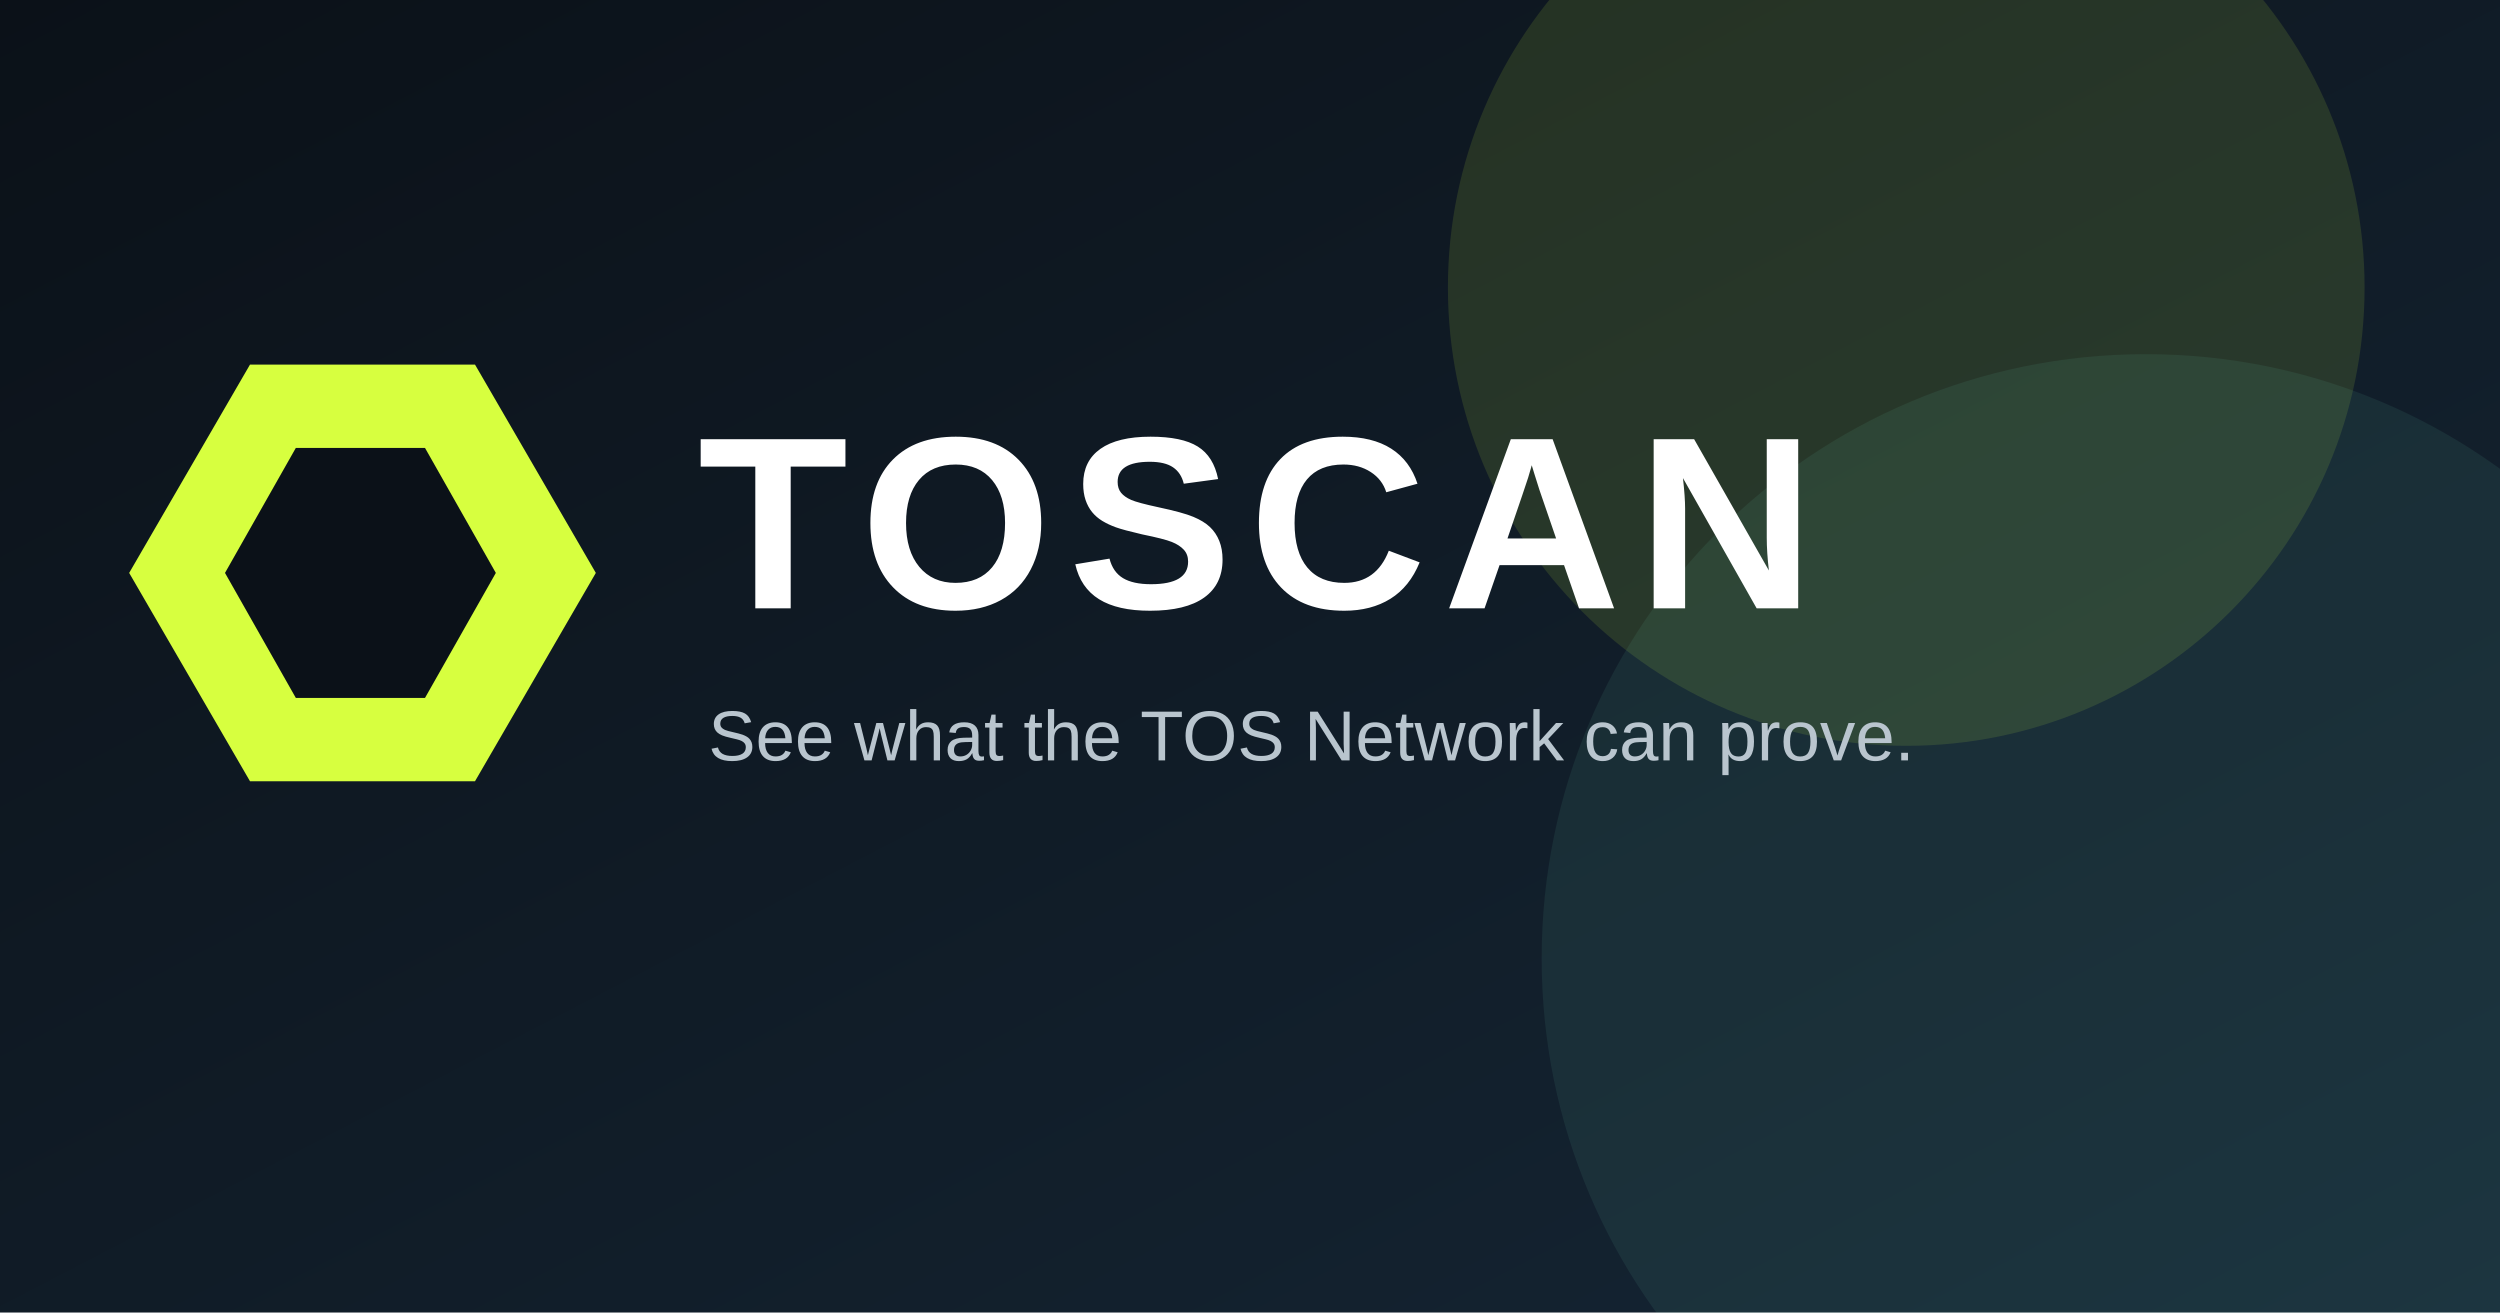
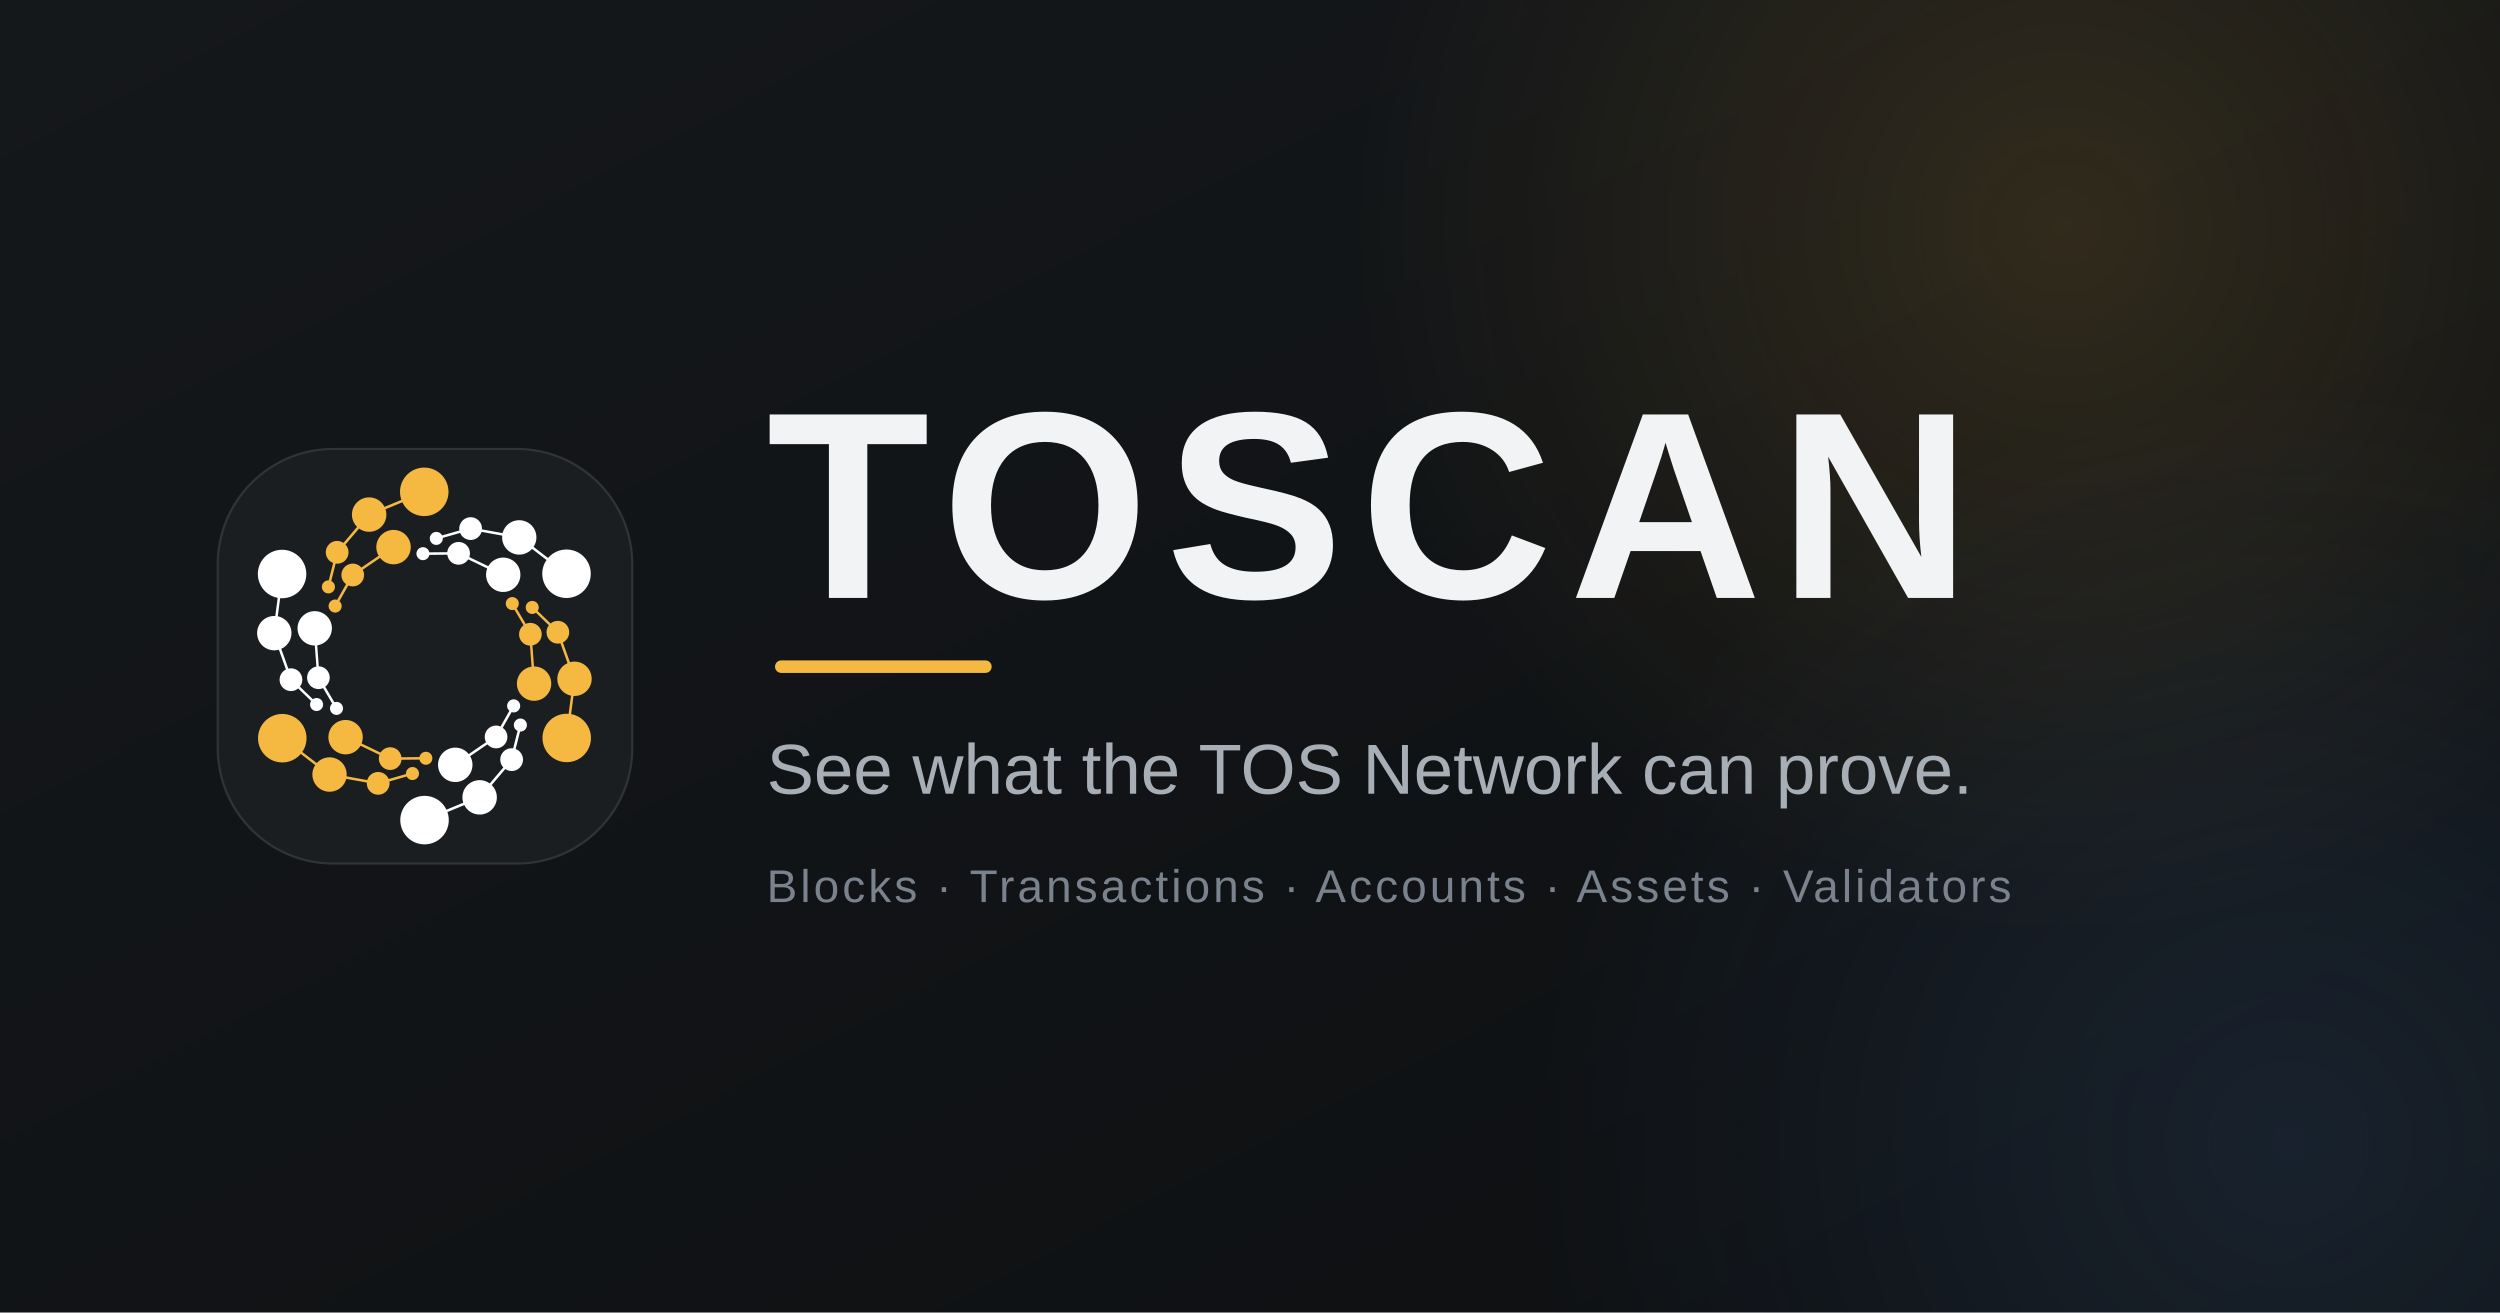
<svg xmlns="http://www.w3.org/2000/svg" width="1200" height="630" viewBox="0 0 1200 630" role="img" aria-labelledby="title desc">
  <defs>
-     <linearGradient id="g" x1="0" y1="0" x2="1" y2="1">
-       <stop stop-color="#0b1118" />
-       <stop offset="1" stop-color="#152635" />
+     <linearGradient id="bg" x1="0" y1="0" x2="1" y2="1">
+       <stop offset="0" stop-color="#15181b" />
+       <stop offset="1" stop-color="#0d0f11" />
    </linearGradient>
+     <radialGradient id="warm" cx=".5" cy=".5" r=".5">
+       <stop offset="0" stop-color="#F5B942" stop-opacity=".14" />
+       <stop offset="1" stop-color="#F5B942" stop-opacity="0" />
+     </radialGradient>
+     <radialGradient id="cool" cx=".5" cy=".5" r=".5">
+       <stop offset="0" stop-color="#62a4f5" stop-opacity=".12" />
+       <stop offset="1" stop-color="#62a4f5" stop-opacity="0" />
+     </radialGradient>
+     <style>
+       .st0{fill:#FFFFFF;} .st1{fill:#F5B942;}
+       text{font-family:Arial,Helvetica,sans-serif;}
+     </style>
  </defs>
-   <rect width="1200" height="630" fill="url(#g)" />
-   <circle cx="915" cy="138" r="220" fill="#d7ff3f" opacity=".12" />
-   <circle cx="1030" cy="460" r="290" fill="#75e8c4" opacity=".08" />
-   <path d="M120 175h108l58 100-58 100H120L62 275z" fill="#d7ff3f" />
-   <path d="M142 215h62l34 60-34 60h-62l-34-60z" fill="#0b1118" />
-   <text x="335" y="292" fill="#fff" font-family="Arial,Helvetica,sans-serif" font-size="118" font-weight="800" letter-spacing="8">TOSCAN</text>
-   <text x="340" y="365" fill="#b9c5ce" font-family="Arial,Helvetica,sans-serif" font-size="34">See what the TOS Network can prove.</text>
+   <rect width="1200" height="630" fill="url(#bg)" />
+   <circle cx="990" cy="110" r="340" fill="url(#warm)" />
+   <circle cx="1100" cy="550" r="370" fill="url(#cool)" />
+   <rect x="104" y="215" width="200" height="200" rx="55.6" fill="#1b1e21" />
+   <rect x="104.5" y="215.5" width="199" height="199" rx="55.6" fill="none" stroke="#ffffff" stroke-opacity=".10" />
+   <g transform="translate(104 215) scale(3.125) translate(2.65 2.70) scale(0.9143)">
+     <g id="XMLID_986_">
+       <g id="XMLID_1606_">
+         <path id="XMLID_1610_" class="st0" d="M42.8,16.81c0.86-1.35,2.64-1.74,3.99-0.89c1.35,0.86,1.74,2.64,0.89,3.99    c-0.86,1.35-2.64,1.74-3.99,0.89c-1.19-0.76-1.63-2.23-1.14-3.5l-3.18-1.53c0,0,0,0.01-0.01,0.01c-0.57,0.89-1.75,1.15-2.64,0.59    c-0.5-0.32-0.8-0.83-0.87-1.38l-3.02,0.03c-0.03,0.13-0.07,0.26-0.15,0.38c-0.33,0.51-1,0.66-1.51,0.34    c-0.51-0.33-0.66-1-0.34-1.51c0.33-0.51,1-0.66,1.51-0.34c0.26,0.17,0.43,0.42,0.48,0.7l3.02-0.03c0.03-0.29,0.12-0.57,0.29-0.83    c0.57-0.89,1.75-1.15,2.64-0.59c0.76,0.49,1.06,1.43,0.78,2.25l3.18,1.53C42.76,16.88,42.78,16.85,42.8,16.81z" />
+         <path id="XMLID_1608_" class="st0" d="M45.17,11.23c0.47-1.53,2.09-2.38,3.61-1.91c1.53,0.47,2.38,2.09,1.91,3.61    c-0.08,0.27-0.2,0.51-0.35,0.74l2.43,1.87c1.02-1.2,2.7-1.74,4.3-1.25c2.15,0.66,3.36,2.94,2.7,5.09    c-0.66,2.15-2.94,3.36-5.09,2.7c-2.15-0.66-3.36-2.94-2.7-5.09c0.12-0.41,0.31-0.78,0.54-1.11l-2.43-1.87    c-0.73,0.81-1.89,1.18-3,0.84c-1.34-0.41-2.17-1.72-2.02-3.07l-3.47-0.63c0,0,0,0.01,0,0.01c-0.31,1.01-1.38,1.58-2.39,1.27    c-0.57-0.18-1-0.59-1.21-1.1l-2.91,0.83c0.01,0.13,0,0.27-0.04,0.41c-0.18,0.58-0.79,0.9-1.37,0.73c-0.58-0.18-0.9-0.79-0.73-1.37    c0.18-0.58,0.79-0.9,1.37-0.73c0.29,0.09,0.52,0.29,0.65,0.55l2.91-0.83c-0.05-0.28-0.03-0.58,0.06-0.88    c0.31-1.01,1.38-1.58,2.39-1.27c0.87,0.27,1.4,1.09,1.34,1.96l3.47,0.63C45.15,11.31,45.16,11.27,45.17,11.23z" />
+       </g>
+       <g id="XMLID_1602_">
+         <path id="XMLID_1605_" class="st1" d="M50.55,33.76c1.59,0.07,2.83,1.42,2.76,3.01c-0.07,1.59-1.42,2.83-3.01,2.76    c-1.59-0.07-2.83-1.42-2.76-3.01c0.06-1.41,1.12-2.53,2.46-2.73l-0.26-3.52c0,0-0.01,0-0.01,0c-1.06-0.05-1.87-0.94-1.83-1.99    c0.03-0.59,0.32-1.11,0.76-1.45l-1.53-2.6c-0.13,0.04-0.27,0.07-0.41,0.06c-0.61-0.03-1.07-0.54-1.05-1.14    c0.03-0.61,0.54-1.07,1.14-1.05c0.61,0.03,1.07,0.54,1.05,1.14c-0.01,0.31-0.15,0.58-0.37,0.77l1.53,2.6    c0.26-0.12,0.56-0.18,0.86-0.17c1.06,0.05,1.87,0.94,1.83,1.99c-0.04,0.91-0.7,1.63-1.56,1.8l0.26,3.52    C50.47,33.76,50.51,33.76,50.55,33.76z" />
+         <path id="XMLID_1604_" class="st1" d="M56.57,33.02c1.56-0.36,3.11,0.62,3.46,2.17c0.36,1.56-0.62,3.11-2.17,3.46    c-0.27,0.06-0.54,0.08-0.81,0.07l-0.4,3.04c1.55,0.29,2.85,1.47,3.23,3.1c0.5,2.19-0.87,4.38-3.06,4.88    c-2.19,0.5-4.38-0.87-4.88-3.06c-0.5-2.19,0.87-4.38,3.06-4.88c0.41-0.09,0.83-0.12,1.23-0.09l0.4-3.04    c-1.07-0.22-1.97-1.05-2.23-2.18c-0.31-1.37,0.41-2.74,1.65-3.29l-1.19-3.32c0,0-0.01,0-0.01,0c-1.03,0.24-2.06-0.41-2.29-1.44    c-0.13-0.58,0.01-1.16,0.35-1.6l-2.17-2.1c-0.11,0.08-0.24,0.13-0.38,0.17c-0.59,0.14-1.18-0.23-1.31-0.82    c-0.14-0.59,0.23-1.18,0.82-1.31c0.59-0.14,1.18,0.23,1.31,0.82c0.07,0.3,0.01,0.6-0.15,0.84l2.17,2.1    c0.22-0.18,0.49-0.32,0.79-0.39c1.03-0.24,2.06,0.41,2.29,1.44c0.2,0.88-0.24,1.76-1.02,2.14l1.19,3.32    C56.49,33.04,56.53,33.03,56.57,33.02z" />
+       </g>
+       <g id="XMLID_1324_">
+         <path id="XMLID_1601_" class="st0" d="M39.75,48.95c0.74,1.42,0.19,3.16-1.23,3.9c-1.42,0.74-3.16,0.19-3.9-1.23    c-0.74-1.42-0.19-3.16,1.23-3.9c1.25-0.65,2.75-0.3,3.6,0.76l2.91-1.99c0,0,0-0.01-0.01-0.01c-0.49-0.94-0.12-2.09,0.81-2.58    c0.53-0.27,1.13-0.28,1.63-0.06l1.49-2.63c-0.1-0.09-0.19-0.2-0.26-0.32c-0.28-0.54-0.07-1.2,0.47-1.48    c0.54-0.28,1.2-0.07,1.48,0.47c0.28,0.54,0.07,1.2-0.47,1.48c-0.27,0.14-0.58,0.16-0.85,0.07l-1.49,2.63    c0.23,0.17,0.43,0.39,0.57,0.66c0.49,0.94,0.12,2.09-0.81,2.58c-0.8,0.42-1.77,0.21-2.33-0.45l-2.92,1.99    C39.71,48.88,39.73,48.91,39.75,48.95z" />
+         <path id="XMLID_1600_" class="st0" d="M43.4,53.79c1.09,1.17,1.02,3-0.15,4.08c-1.17,1.09-3,1.02-4.08-0.15    c-0.19-0.2-0.34-0.43-0.46-0.67l-2.84,1.17c0.52,1.48,0.16,3.2-1.07,4.34c-1.65,1.53-4.23,1.44-5.76-0.21    c-1.53-1.65-1.44-4.23,0.21-5.76c1.65-1.53,4.23-1.44,5.76,0.21c0.29,0.31,0.52,0.66,0.69,1.02l2.83-1.17    c-0.34-1.04-0.08-2.23,0.78-3.02c1.03-0.96,2.57-1.02,3.67-0.22l2.28-2.69c0,0-0.01,0-0.01-0.01c-0.72-0.77-0.67-1.98,0.1-2.7    c0.44-0.41,1.01-0.57,1.56-0.49l0.74-2.93c-0.12-0.06-0.24-0.14-0.33-0.24c-0.41-0.44-0.39-1.14,0.06-1.55    c0.44-0.41,1.14-0.39,1.55,0.06c0.41,0.44,0.39,1.14-0.06,1.55c-0.23,0.21-0.52,0.31-0.8,0.29l-0.74,2.93    c0.27,0.1,0.52,0.26,0.73,0.49c0.72,0.77,0.67,1.98-0.1,2.7c-0.66,0.62-1.65,0.67-2.37,0.18l-2.28,2.69    C43.34,53.73,43.37,53.76,43.4,53.79z" />
+       </g>
+       <g id="XMLID_995_">
+         <path id="XMLID_998_" class="st1" d="M21.2,47.19c-0.86,1.35-2.64,1.74-3.99,0.89s-1.74-2.64-0.89-3.99    c0.86-1.35,2.64-1.74,3.99-0.89c1.19,0.76,1.63,2.23,1.14,3.5l3.18,1.53c0,0,0-0.01,0.01-0.01c0.57-0.89,1.75-1.15,2.64-0.59    c0.5,0.32,0.8,0.83,0.87,1.38l3.02-0.03c0.03-0.13,0.07-0.26,0.15-0.38c0.33-0.51,1-0.66,1.51-0.34c0.51,0.33,0.66,1,0.34,1.51    c-0.33,0.51-1,0.66-1.51,0.34c-0.26-0.17-0.43-0.42-0.48-0.7l-3.02,0.03c-0.03,0.29-0.12,0.57-0.29,0.83    c-0.57,0.89-1.75,1.15-2.64,0.59c-0.76-0.49-1.06-1.43-0.78-2.25l-3.18-1.53C21.24,47.12,21.22,47.15,21.2,47.19z" />
+         <path id="XMLID_997_" class="st1" d="M18.83,52.77c-0.47,1.53-2.09,2.38-3.61,1.91c-1.53-0.47-2.38-2.09-1.91-3.61    c0.08-0.27,0.2-0.51,0.35-0.74l-2.43-1.87c-1.02,1.2-2.7,1.74-4.3,1.25c-2.15-0.66-3.36-2.94-2.7-5.09    c0.66-2.15,2.94-3.36,5.09-2.7s3.36,2.94,2.7,5.09c-0.12,0.41-0.31,0.78-0.54,1.11l2.43,1.87c0.73-0.81,1.89-1.18,3-0.84    c1.34,0.41,2.17,1.72,2.02,3.07l3.47,0.63c0,0,0-0.01,0-0.01c0.31-1.01,1.38-1.58,2.39-1.27c0.57,0.18,1,0.59,1.21,1.1l2.91-0.83    c-0.01-0.13,0-0.27,0.04-0.41c0.18-0.58,0.79-0.9,1.37-0.73c0.58,0.18,0.9,0.79,0.73,1.37c-0.18,0.58-0.79,0.9-1.37,0.73    c-0.29-0.09-0.52-0.29-0.65-0.55l-2.91,0.83c0.05,0.28,0.03,0.58-0.06,0.88c-0.31,1.01-1.38,1.58-2.39,1.27    c-0.87-0.27-1.4-1.09-1.34-1.96l-3.47-0.63C18.85,52.69,18.84,52.73,18.83,52.77z" />
+       </g>
+       <g id="XMLID_991_">
+         <path id="XMLID_994_" class="st0" d="M13.45,30.24c-1.59-0.07-2.83-1.42-2.76-3.01c0.07-1.59,1.42-2.83,3.01-2.76    c1.59,0.07,2.83,1.42,2.76,3.01c-0.06,1.41-1.12,2.53-2.46,2.73l0.26,3.52c0,0,0.01,0,0.01,0c1.06,0.05,1.87,0.94,1.83,1.99    c-0.03,0.59-0.32,1.11-0.76,1.45l1.53,2.6c0.13-0.04,0.27-0.07,0.41-0.06c0.61,0.03,1.07,0.54,1.05,1.14    c-0.03,0.61-0.54,1.07-1.14,1.05c-0.61-0.03-1.07-0.54-1.05-1.14c0.01-0.31,0.15-0.58,0.37-0.77l-1.53-2.6    c-0.26,0.12-0.56,0.18-0.86,0.17c-1.06-0.05-1.87-0.94-1.83-1.99c0.04-0.91,0.7-1.63,1.56-1.8l-0.26-3.52    C13.53,30.24,13.49,30.24,13.45,30.24z" />
+         <path id="XMLID_993_" class="st0" d="M7.43,30.98c-1.56,0.36-3.11-0.62-3.46-2.17c-0.36-1.56,0.62-3.11,2.17-3.46    c0.27-0.06,0.54-0.08,0.81-0.07l0.4-3.04c-1.55-0.29-2.85-1.47-3.23-3.1c-0.5-2.19,0.87-4.38,3.06-4.88    c2.19-0.5,4.38,0.87,4.88,3.06c0.5,2.19-0.87,4.38-3.06,4.88c-0.41,0.09-0.83,0.12-1.23,0.09l-0.4,3.04    c1.07,0.22,1.97,1.05,2.23,2.18c0.31,1.37-0.41,2.74-1.65,3.29l1.19,3.32c0,0,0.01,0,0.01,0c1.03-0.24,2.06,0.41,2.29,1.44    c0.13,0.58-0.01,1.16-0.35,1.6l2.17,2.1c0.11-0.08,0.24-0.13,0.38-0.17c0.59-0.14,1.18,0.23,1.31,0.82    c0.14,0.59-0.23,1.18-0.82,1.31c-0.59,0.14-1.18-0.23-1.31-0.82c-0.07-0.3-0.01-0.6,0.15-0.84l-2.17-2.1    c-0.22,0.18-0.49,0.32-0.79,0.39c-1.03,0.24-2.06-0.41-2.29-1.44c-0.2-0.88,0.24-1.76,1.02-2.14l-1.19-3.32    C7.51,30.96,7.47,30.97,7.43,30.98z" />
+       </g>
+       <g id="XMLID_987_">
+         <path id="XMLID_990_" class="st1" d="M24.25,15.05c-0.74-1.42-0.19-3.16,1.23-3.9s3.16-0.19,3.9,1.23    c0.74,1.42,0.19,3.16-1.23,3.9c-1.25,0.65-2.75,0.3-3.6-0.76l-2.91,1.99c0,0,0,0.01,0.01,0.01c0.49,0.94,0.12,2.09-0.81,2.58    c-0.53,0.27-1.13,0.28-1.63,0.06l-1.49,2.63c0.1,0.09,0.19,0.2,0.26,0.32c0.28,0.54,0.07,1.2-0.47,1.48    c-0.54,0.28-1.2,0.07-1.48-0.47c-0.28-0.54-0.07-1.2,0.47-1.48c0.27-0.14,0.58-0.16,0.85-0.07l1.49-2.63    c-0.23-0.17-0.43-0.39-0.57-0.66c-0.49-0.94-0.12-2.09,0.81-2.58c0.8-0.42,1.77-0.21,2.33,0.45l2.92-1.99    C24.29,15.12,24.27,15.09,24.25,15.05z" />
+         <path id="XMLID_989_" class="st1" d="M20.6,10.21c-1.09-1.17-1.02-3,0.15-4.08c1.17-1.09,3-1.02,4.08,0.15    c0.19,0.2,0.34,0.43,0.46,0.67l2.84-1.17c-0.52-1.48-0.16-3.2,1.07-4.34c1.65-1.53,4.23-1.44,5.76,0.21    c1.53,1.65,1.44,4.23-0.21,5.76c-1.65,1.53-4.23,1.44-5.76-0.21c-0.29-0.31-0.52-0.66-0.69-1.02l-2.83,1.17    c0.34,1.04,0.08,2.23-0.78,3.02c-1.03,0.96-2.57,1.02-3.67,0.22l-2.28,2.69c0,0,0.01,0,0.01,0.01c0.72,0.77,0.67,1.98-0.1,2.7    c-0.44,0.41-1.01,0.57-1.56,0.49l-0.74,2.93c0.12,0.06,0.24,0.14,0.33,0.24c0.41,0.44,0.39,1.14-0.06,1.55    c-0.44,0.41-1.14,0.39-1.55-0.06c-0.41-0.44-0.39-1.14,0.06-1.55c0.23-0.21,0.52-0.31,0.8-0.29l0.74-2.93    c-0.27-0.1-0.52-0.26-0.73-0.49c-0.72-0.77-0.67-1.98,0.1-2.7c0.66-0.62,1.65-0.67,2.37-0.18l2.28-2.69    C20.66,10.27,20.63,10.24,20.6,10.21z" />
+       </g>
+     </g>
+   </g>
+   <text x="368" y="287" fill="#f1f3f5" font-size="128" font-weight="800" letter-spacing="8">TOSCAN</text>
+   <rect x="372" y="317" width="104" height="6" rx="3" fill="#F5B942" />
+   <text x="368" y="381" fill="#a7aeb6" font-size="34">See what the TOS Network can prove.</text>
+   <text x="368" y="433" fill="#79828d" font-size="22" letter-spacing="1.5">Blocks · Transactions · Accounts · Assets · Validators</text>
</svg>
